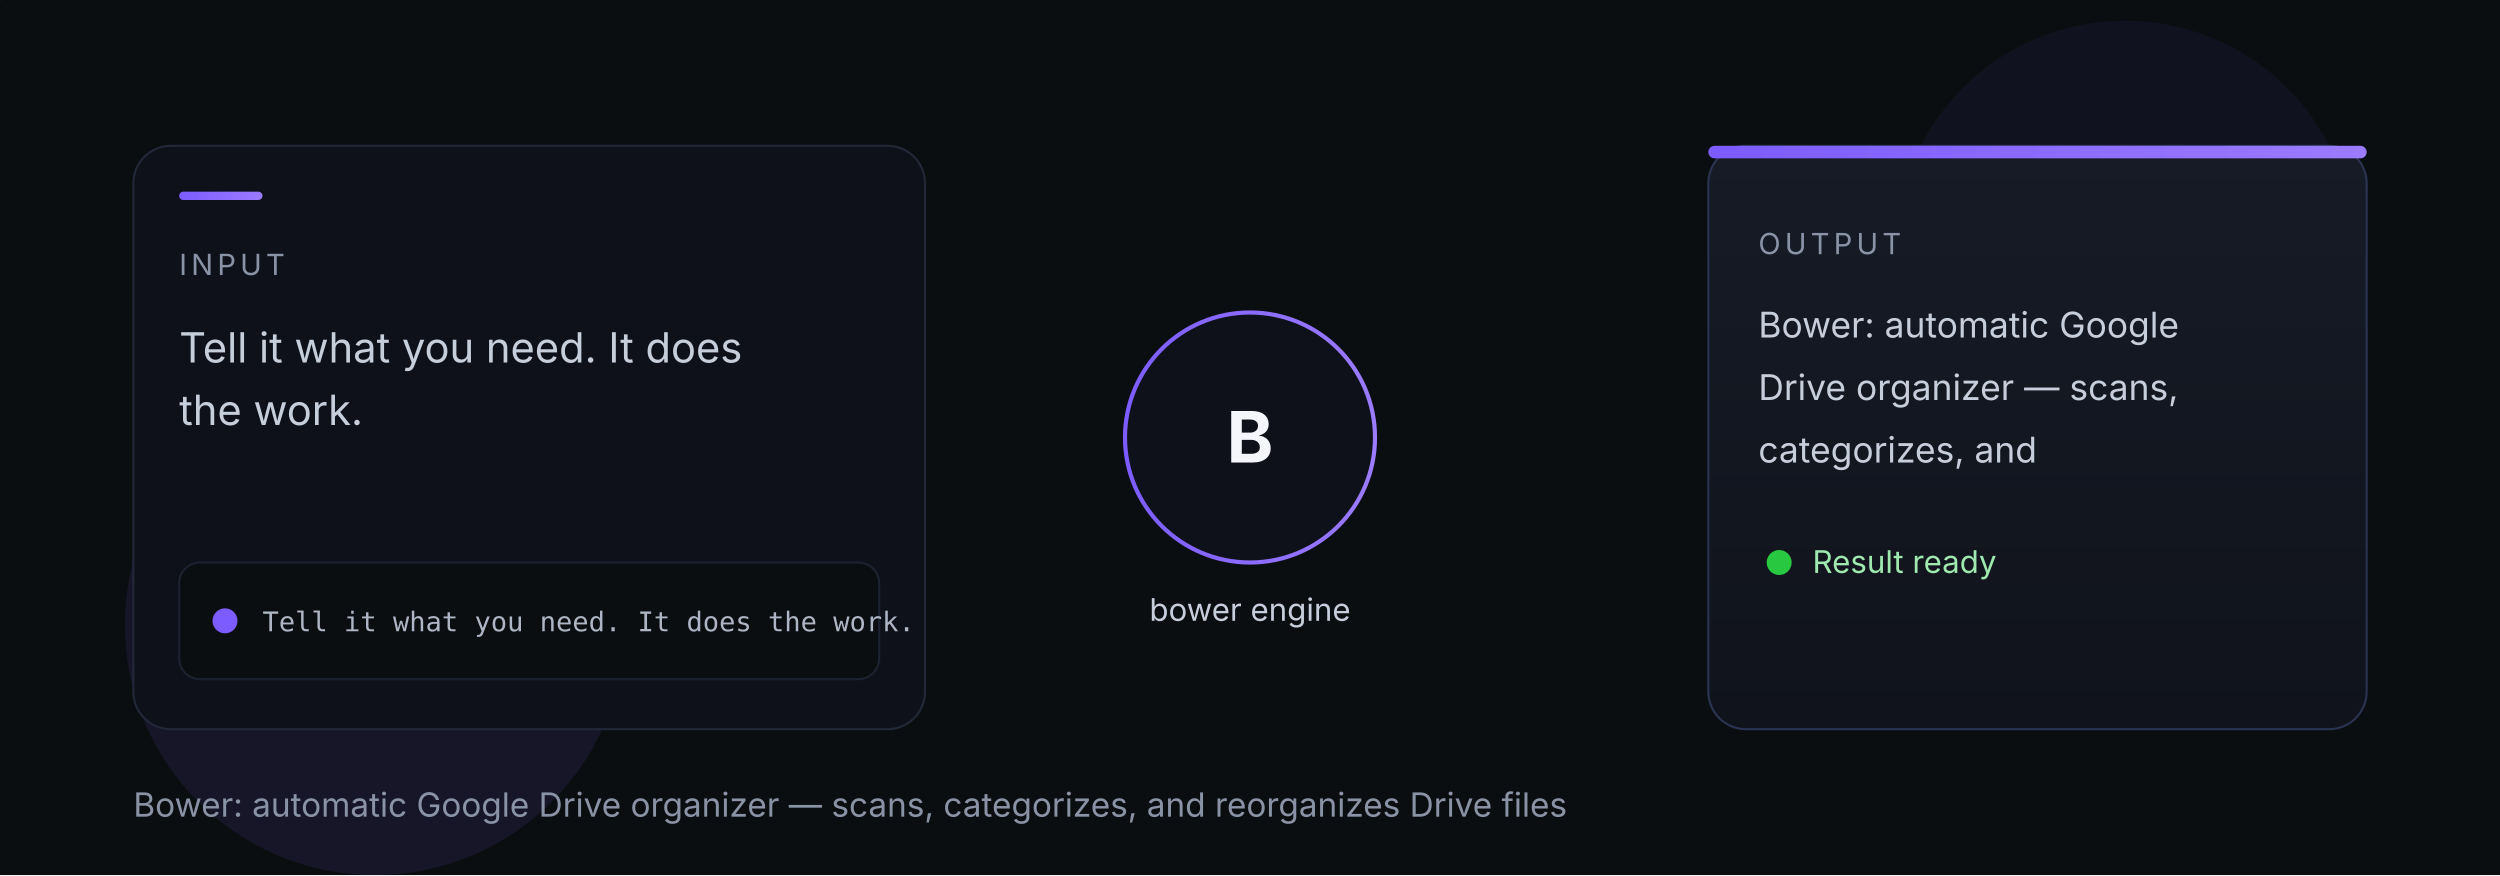
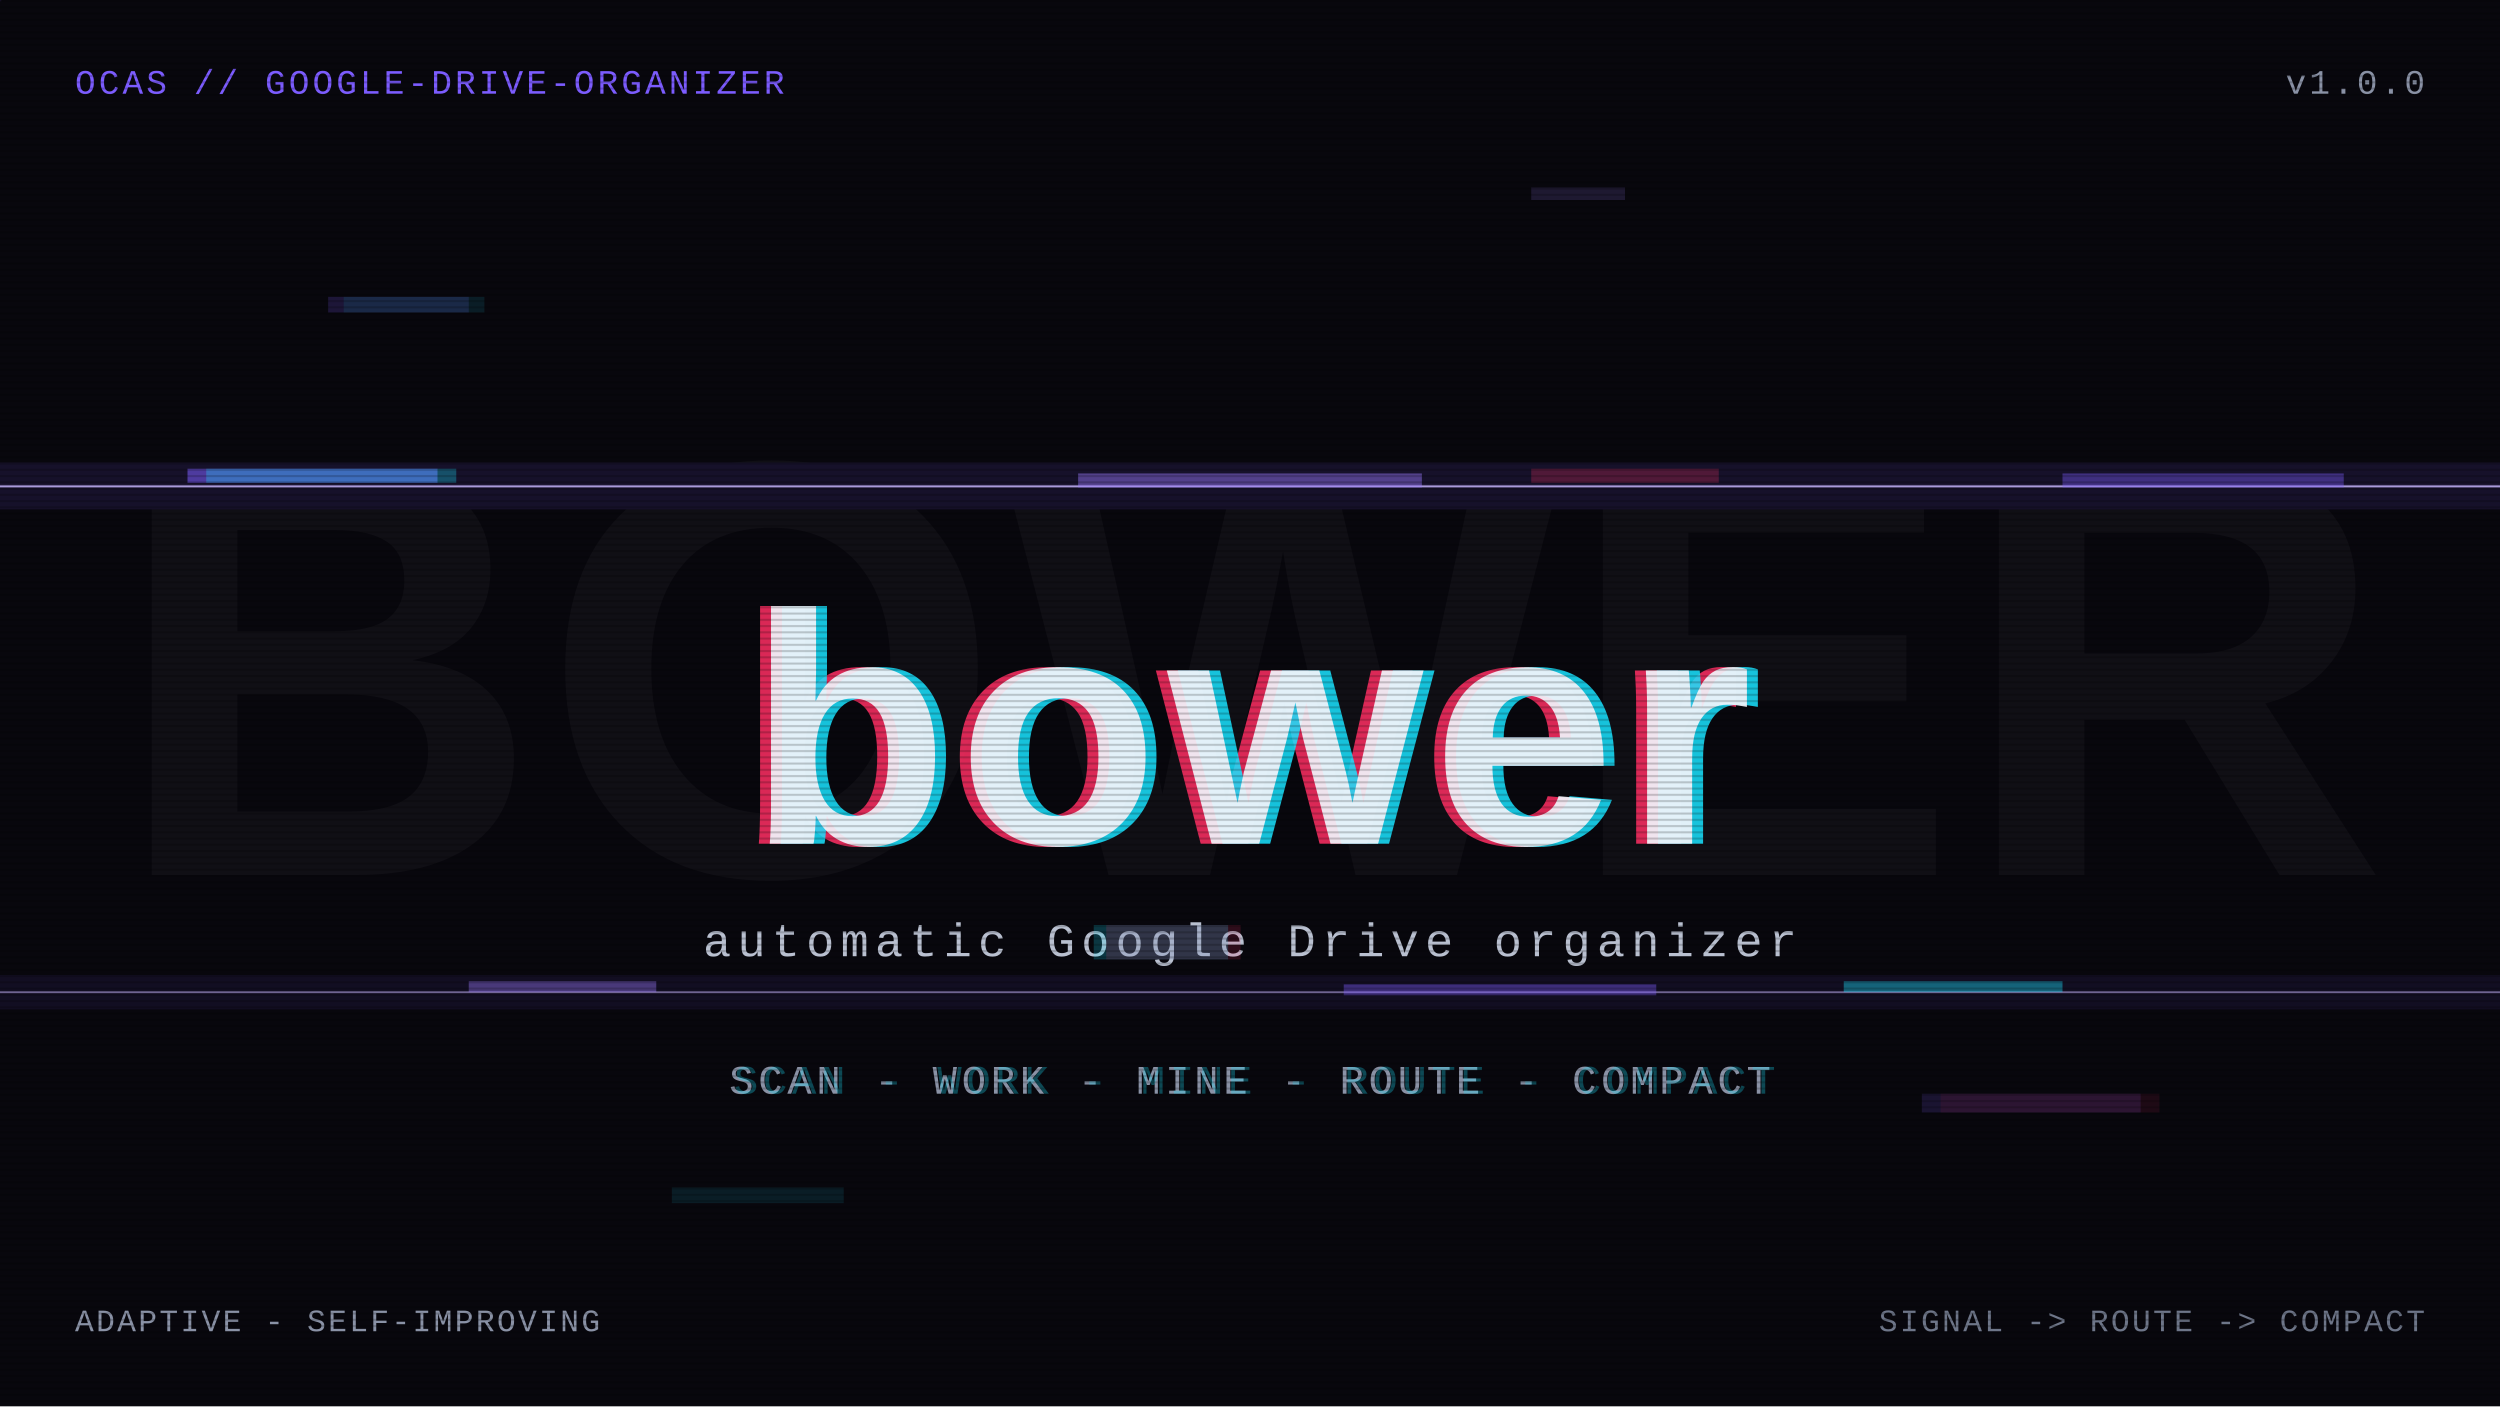
- <svg xmlns="http://www.w3.org/2000/svg" width="1200" height="420" viewBox="0 0 1200 420" role="img" aria-labelledby="title desc">
+ <svg xmlns="http://www.w3.org/2000/svg" width="1600" height="900" viewBox="0 0 1600 900" role="img" aria-labelledby="title desc">
  <defs>
-     <radialGradient id="glow" cx="0.32" cy="0.42" r="0.75" gradientUnits="userSpaceOnUse">
-       <stop offset="0" stop-color="#15101F" />
-       <stop offset="0.55" stop-color="#0C0F16" />
-       <stop offset="1" stop-color="#0B0E11" />
+     <radialGradient id="bg" cx="0.34" cy="0.40" r="0.95" gradientUnits="userSpaceOnUse">
+       <stop offset="0" stop-color="#1A1230" />
+       <stop offset="0.55" stop-color="#0E0B18" />
+       <stop offset="1" stop-color="#08070D" />
    </radialGradient>
-     <linearGradient id="accent" x1="0" y1="0" x2="1" y2="0">
+     <linearGradient id="acc" x1="0" y1="0" x2="1" y2="0">
      <stop offset="0" stop-color="#7C5CFF" />
      <stop offset="1" stop-color="#9B7BFF" />
    </linearGradient>
-     <linearGradient id="card" x1="0" y1="0" x2="0" y2="1">
-       <stop offset="0" stop-color="#161B26" />
-       <stop offset="1" stop-color="#10131B" />
+     <linearGradient id="seam" x1="0" y1="0" x2="0" y2="1">
+       <stop offset="0" stop-color="#C9B8FF" stop-opacity="0" />
+       <stop offset="0.5" stop-color="#C9B8FF" stop-opacity="0.9" />
+       <stop offset="1" stop-color="#C9B8FF" stop-opacity="0" />
    </linearGradient>
+     <pattern id="scan" width="4" height="4" patternUnits="userSpaceOnUse">
+       <rect width="4" height="1.4" y="0" fill="#000000" opacity="0.35" />
+     </pattern>
  </defs>
-   <rect width="1200" height="420" fill="url(#glow)" />
-   <circle cx="180" cy="300" r="120" fill="#7C5CFF" opacity="0.10" />
-   <circle cx="1020" cy="120" r="110" fill="#7C5CFF" opacity="0.06" />
-   <g transform="translate(64 70)">
-     <rect x="0" y="0" width="380" height="280" rx="18" fill="#0E111A" stroke="#222838" />
-     <rect x="22" y="22" width="40" height="4" rx="2" fill="url(#accent)" />
-     <text x="22" y="62" font-family="-apple-system, BlinkMacSystemFont, Segoe UI, sans-serif" font-size="14" letter-spacing="2" fill="#8A93A6">INPUT</text>
-     <text x="22" y="104" font-family="-apple-system, BlinkMacSystemFont, Segoe UI, sans-serif" font-size="20" fill="#C7CEDB">Tell it what you need. It does</text>
-     <text x="22" y="134" font-family="-apple-system, BlinkMacSystemFont, Segoe UI, sans-serif" font-size="20" fill="#C7CEDB">the work.</text>
-     <g transform="translate(22 200)">
-       <rect width="336" height="56" rx="10" fill="#0B0E11" stroke="#1C2230" />
-       <circle cx="22" cy="28" r="6" fill="#7C5CFF" />
-       <text x="40" y="33" font-family="ui-monospace, SFMono-Regular, Menlo, monospace" font-size="13" fill="#AEB6C6">Tell it what you need. It does the work.</text>
-     </g>
+   <rect width="1600" height="900" fill="url(#bg)" />
+   <text x="800" y="560" text-anchor="middle" font-family="Arial, Helvetica, sans-serif" font-size="380" font-weight="800" fill="#FFFFFF" opacity="0.035">BOWER</text>
+   <g opacity="0.5">
+     <rect x="210" y="190" width="90" height="10" fill="#7C5CFF" opacity="0.35" />
+     <rect x="220" y="190" width="90" height="10" fill="#19E3FF" opacity="0.20" />
+     <rect x="1230" y="700" width="140" height="12" fill="#7C5CFF" opacity="0.30" />
+     <rect x="1242" y="700" width="140" height="12" fill="#FF2E63" opacity="0.18" />
+     <rect x="980" y="120" width="60" height="8" fill="#9B7BFF" opacity="0.30" />
+     <rect x="430" y="760" width="110" height="10" fill="#19E3FF" opacity="0.20" />
  </g>
-   <g transform="translate(540 150)">
-     <circle cx="60" cy="60" r="60" fill="#0E111A" stroke="url(#accent)" stroke-width="2" />
-     <text x="60" y="72" text-anchor="middle" font-family="-apple-system, BlinkMacSystemFont, Segoe UI, sans-serif" font-size="34" font-weight="700" fill="#F4F6FB">B</text>
-     <text x="60" y="148" text-anchor="middle" font-family="-apple-system, BlinkMacSystemFont, Segoe UI, sans-serif" font-size="15" fill="#C7CEDB">bower engine</text>
+   <rect x="0" y="296" width="1600" height="30" fill="#16112A" />
+   <rect x="0" y="310" width="1600" height="2.5" fill="url(#seam)" />
+   <g>
+     <rect x="120" y="300" width="160" height="9" fill="#7C5CFF" opacity="0.55" />
+     <rect x="132" y="300" width="160" height="9" fill="#19E3FF" opacity="0.30" />
+     <rect x="690" y="303" width="220" height="9" fill="#9B7BFF" opacity="0.45" />
+     <rect x="980" y="300" width="120" height="9" fill="#FF2E63" opacity="0.25" />
+     <rect x="1320" y="303" width="180" height="9" fill="#7C5CFF" opacity="0.40" />
  </g>
-   <g transform="translate(820 70)">
-     <rect x="0" y="0" width="316" height="280" rx="18" fill="url(#card)" stroke="#2A3350" />
-     <rect x="0" y="0" width="316" height="6" rx="3" fill="url(#accent)" />
-     <text x="24" y="52" font-family="-apple-system, BlinkMacSystemFont, Segoe UI, sans-serif" font-size="14" letter-spacing="2" fill="#8A93A6">OUTPUT</text>
-     <text x="24" y="92" font-family="-apple-system, BlinkMacSystemFont, Segoe UI, sans-serif" font-size="17" fill="#C7CEDB">Bower: automatic Google</text>
-     <text x="24" y="122" font-family="-apple-system, BlinkMacSystemFont, Segoe UI, sans-serif" font-size="17" fill="#C7CEDB">Drive organizer — scans,</text>
-     <text x="24" y="152" font-family="-apple-system, BlinkMacSystemFont, Segoe UI, sans-serif" font-size="17" fill="#C7CEDB">categorizes, and</text>
-     <circle cx="34" cy="200" r="6" fill="#28C840" />
-     <text x="50" y="205" font-family="-apple-system, BlinkMacSystemFont, Segoe UI, sans-serif" font-size="15" fill="#9FE9B0">Result ready</text>
+   <rect x="0" y="624" width="1600" height="22" fill="#120E22" />
+   <rect x="0" y="634" width="1600" height="2" fill="url(#seam)" opacity="0.7" />
+   <g opacity="0.4">
+     <rect x="300" y="628" width="120" height="7" fill="#9B7BFF" />
+     <rect x="860" y="630" width="200" height="7" fill="#7C5CFF" />
+     <rect x="1180" y="628" width="140" height="7" fill="#19E3FF" />
  </g>
-   <text x="64" y="392" font-family="-apple-system, BlinkMacSystemFont, Segoe UI, sans-serif" font-size="16" fill="#8A93A6">Bower: automatic Google Drive organizer — scans, categorizes, and reorganizes Drive files </text>
+   <g font-family="Arial, Helvetica, sans-serif" font-size="210" font-weight="800" text-anchor="middle" letter-spacing="6">
+     <text x="793" y="540" fill="#FF2E63" opacity="0.85">bower</text>
+     <text x="807" y="540" fill="#19E3FF" opacity="0.85">bower</text>
+     <text x="800" y="540" fill="#F2F4FB" opacity="0.92">bower</text>
+   </g>
+   <text x="800" y="612" text-anchor="middle" font-family="'Courier New', monospace" font-size="30" letter-spacing="4" fill="#B9C0D0">automatic Google Drive organizer</text>
+   <rect x="700" y="592" width="86" height="22" fill="#19E3FF" opacity="0.22" />
+   <rect x="708" y="592" width="86" height="22" fill="#FF2E63" opacity="0.16" />
+   <text x="800" y="700" text-anchor="middle" font-family="'Courier New', monospace" font-size="26" letter-spacing="3" fill="#8A92A6">SCAN - WORK - MINE - ROUTE - COMPACT</text>
+   <text x="800" y="700" text-anchor="middle" font-family="'Courier New', monospace" font-size="26" letter-spacing="3" fill="#19E3FF" opacity="0.30" transform="translate(3,0)">SCAN - WORK - MINE - ROUTE - COMPACT</text>
+   <text x="48" y="60" font-family="'Courier New', monospace" font-size="22" letter-spacing="2" fill="#7C5CFF">OCAS // GOOGLE-DRIVE-ORGANIZER</text>
+   <text x="1552" y="60" text-anchor="end" font-family="'Courier New', monospace" font-size="22" letter-spacing="2" fill="#8A92A6">v1.0.0</text>
+   <text x="48" y="852" font-family="'Courier New', monospace" font-size="20" letter-spacing="1.5" fill="#8A92A6">ADAPTIVE - SELF-IMPROVING</text>
+   <text x="1552" y="852" text-anchor="end" font-family="'Courier New', monospace" font-size="20" letter-spacing="1.5" fill="#6E7689">SIGNAL -&gt; ROUTE -&gt; COMPACT</text>
+   <rect width="1600" height="900" fill="url(#scan)" opacity="0.5" />
</svg>
